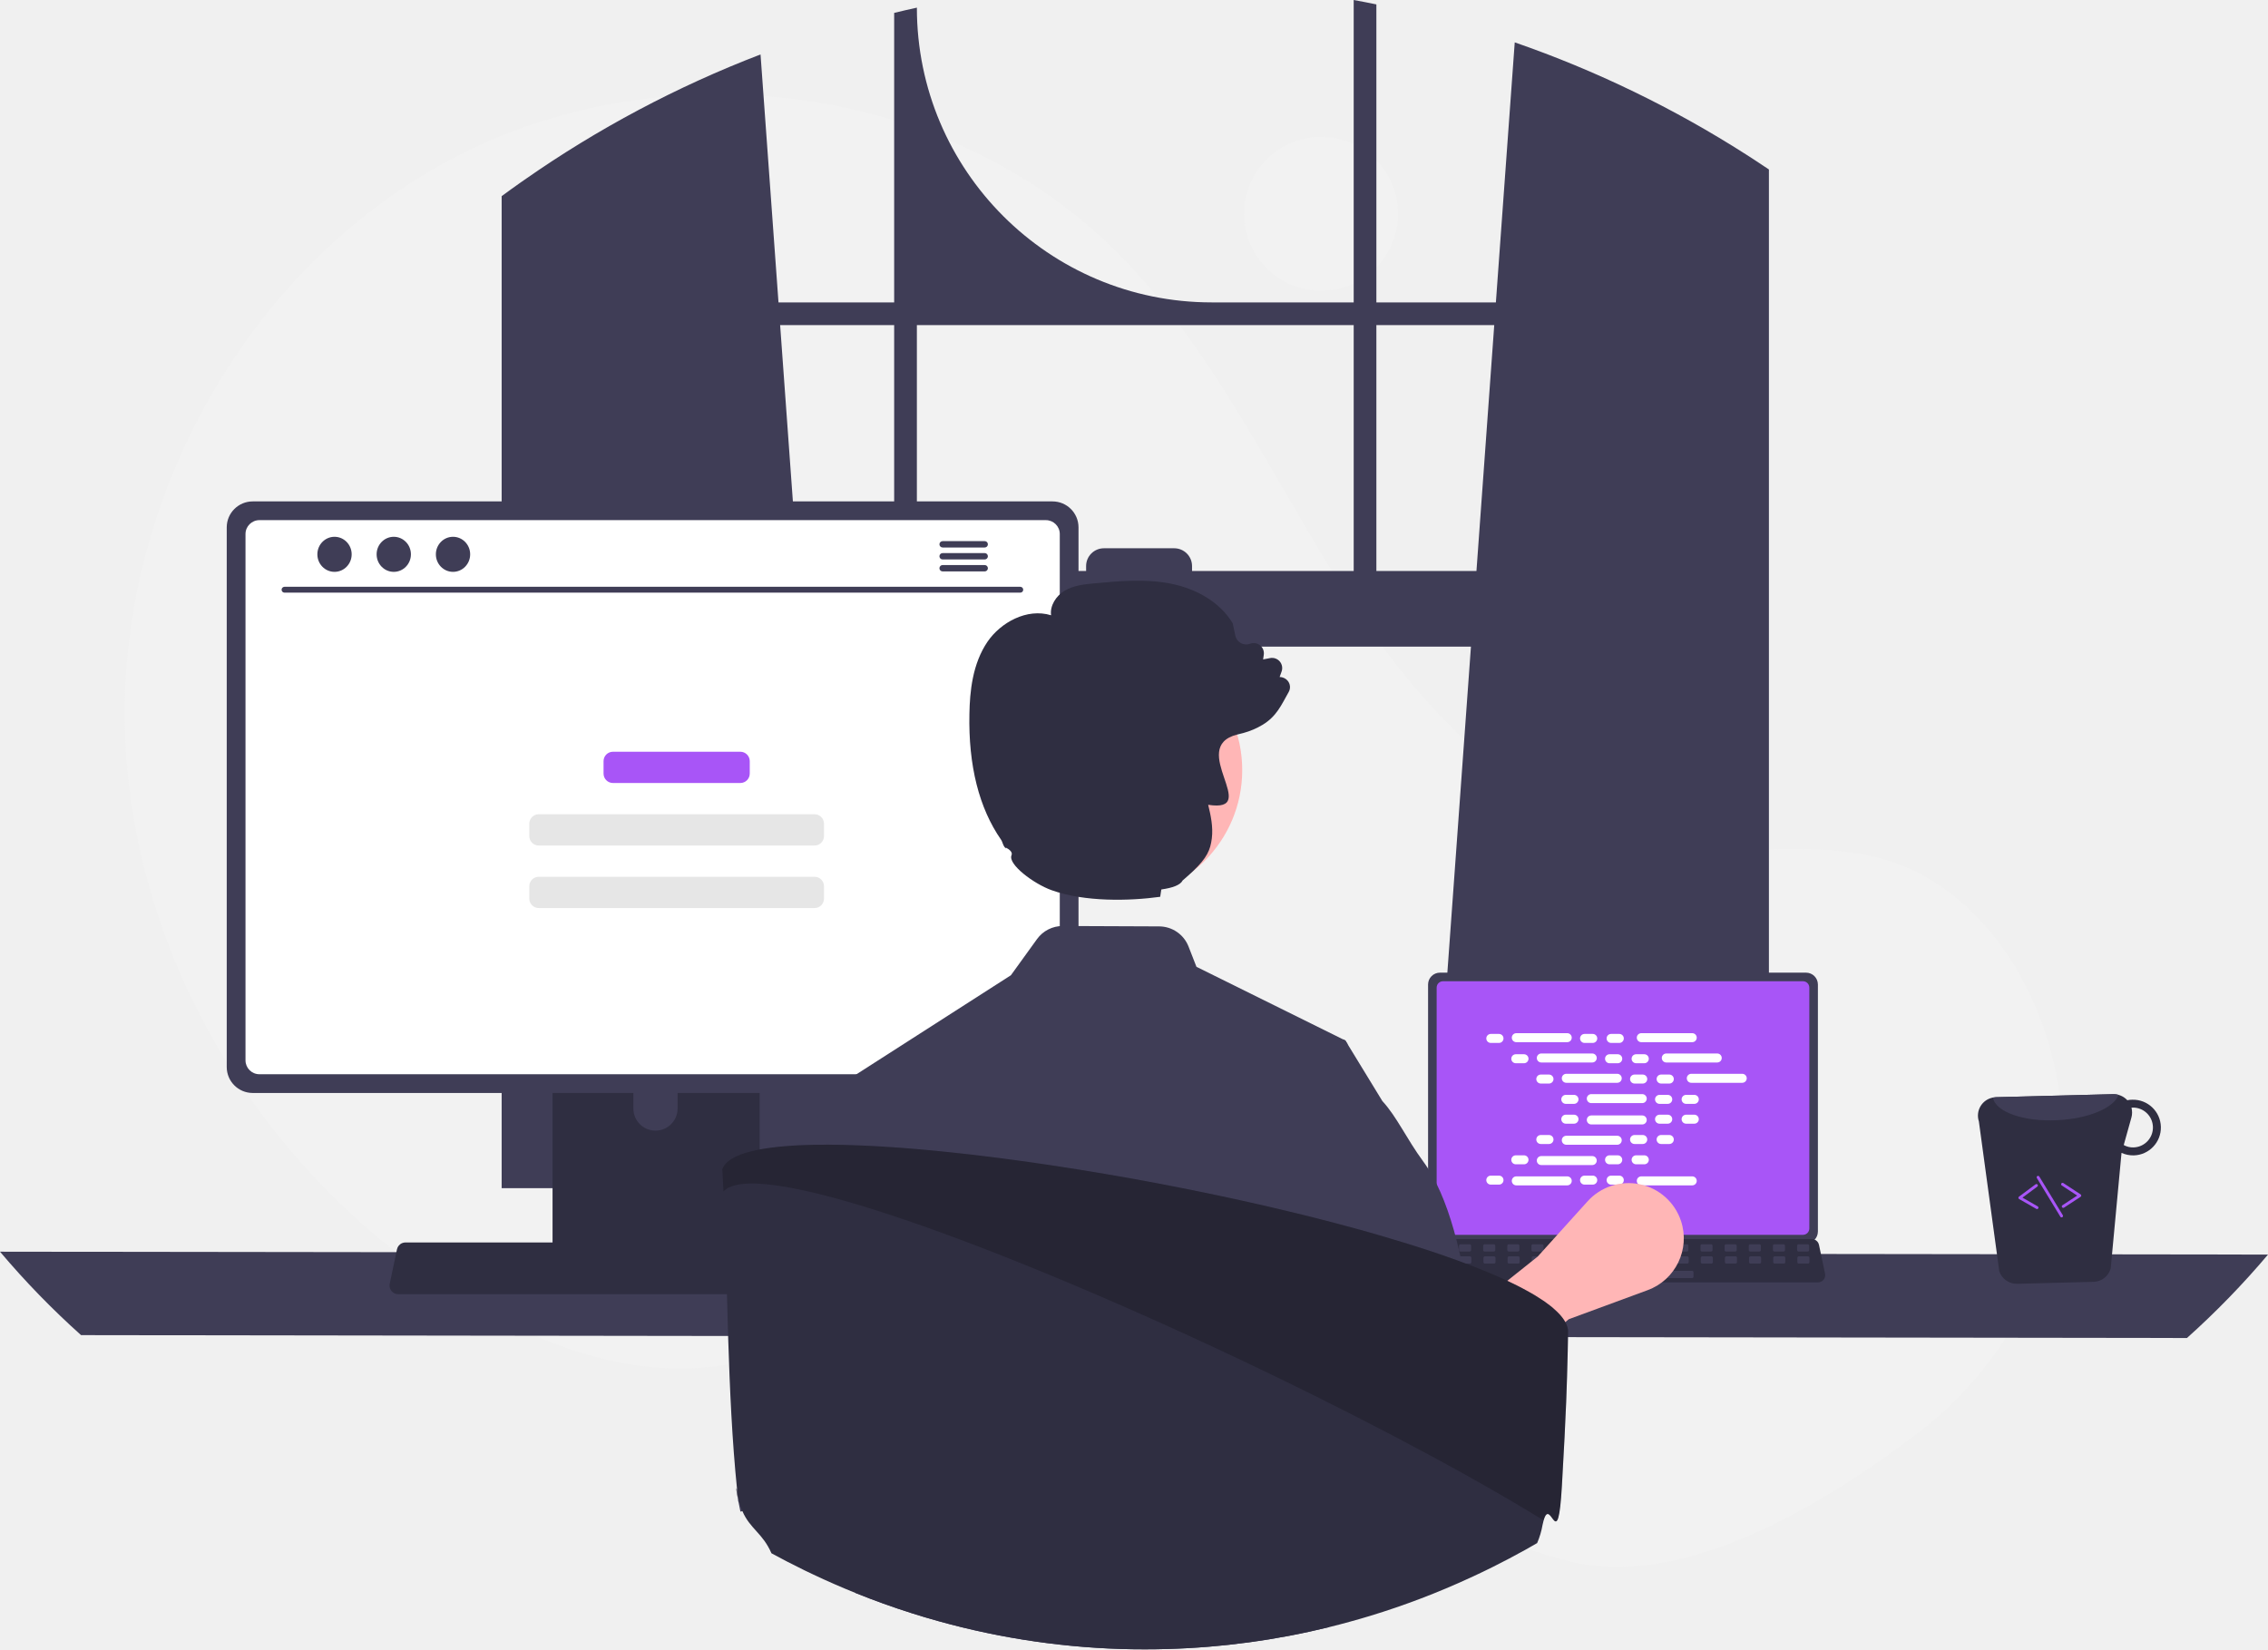
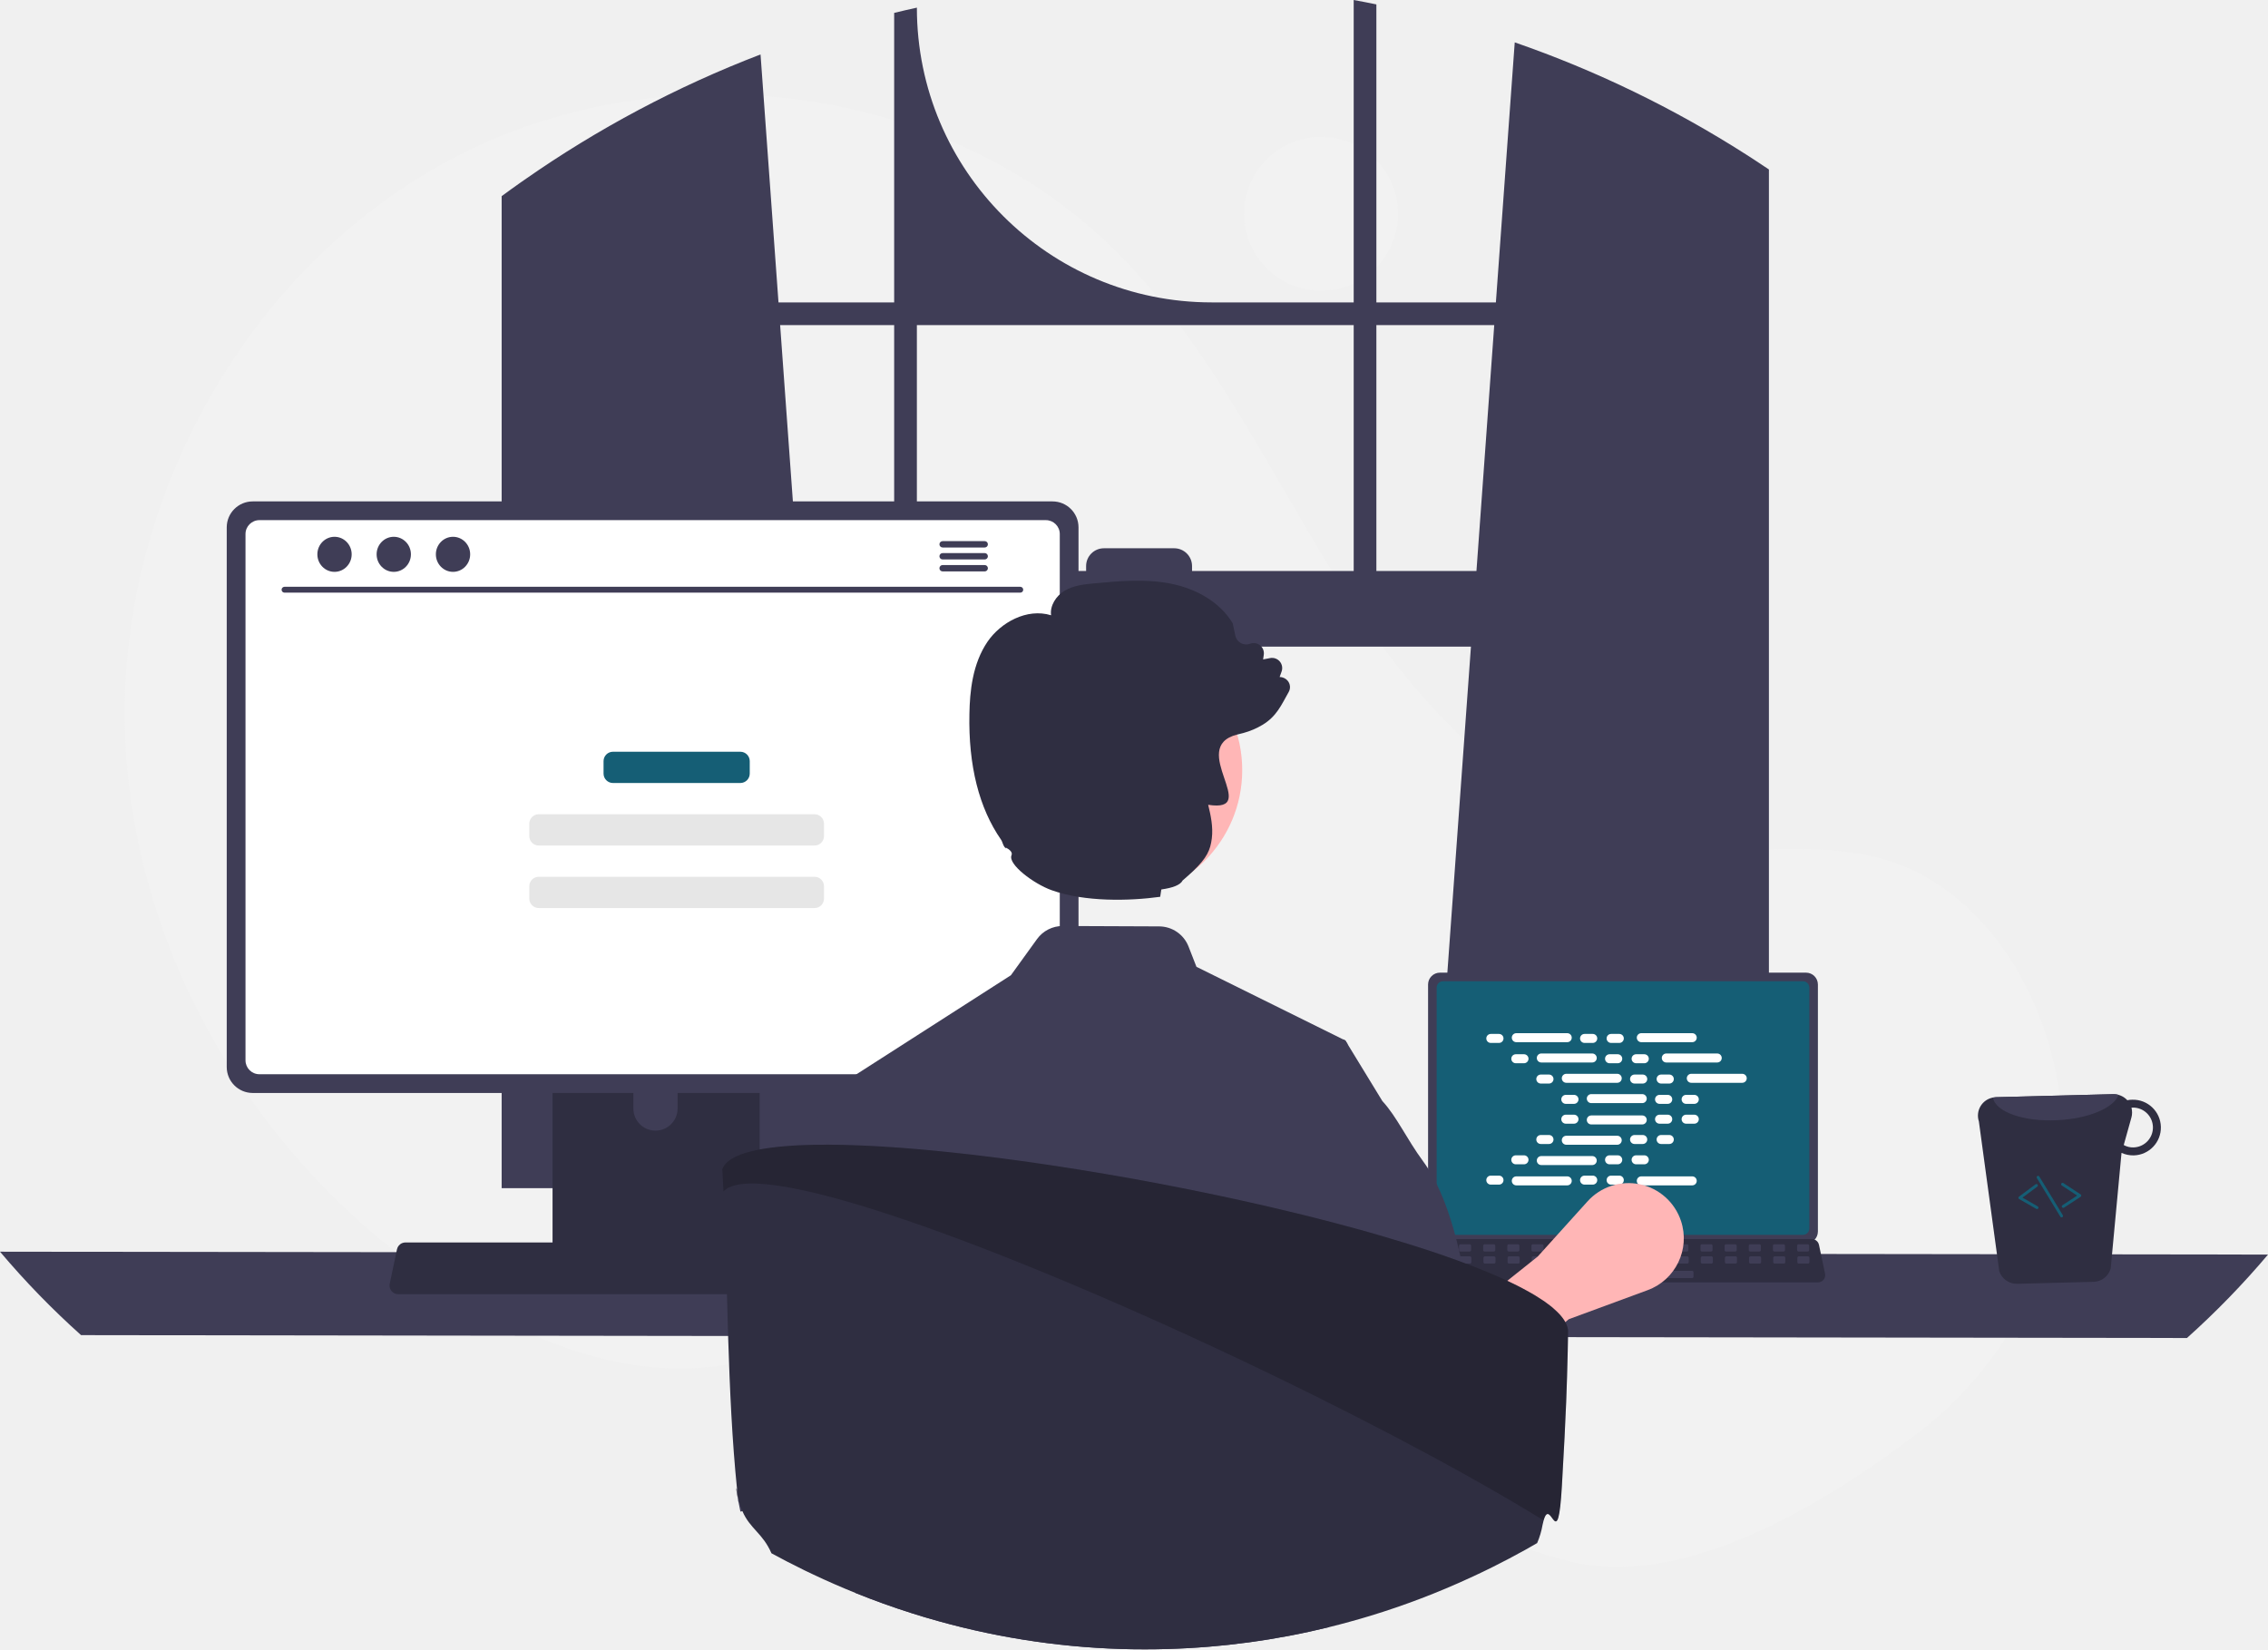
<svg xmlns="http://www.w3.org/2000/svg" data-name="Layer 1" width="786.82" height="572.258" viewBox="0 0 786.82 572.258">
  <circle cx="458.321" cy="74.182" r="26.701" fill="#f2f2f2" />
  <path d="M872.038,661.023c39.688-30.229,58.644-81.025,46.776-129.482q-.442-1.806-.934-3.604c-7.867-28.763-27.332-56.101-55.7-65.291-23.82-7.717-49.82-1.783-74.669-4.851-48.781-6.024-86.601-45.494-113.211-86.819-26.611-41.325-47.062-87.583-82.422-121.724-58.285-56.275-153.362-68.391-225.627-31.76C293.987,254.121,247.955,335.391,249.918,416.386c1.963,80.995,50.046,158.432,119.875,199.517,25.652,15.093,55.321,25.785,84.848,22.044,25.62-3.246,48.899-17.013,74.399-21.1,40.091-6.426,79.927,11.701,114.603,32.824,34.676,21.123,68.17,46.16,107.574,55.952C789.478,715.131,836.881,687.801,872.038,661.023Z" transform="translate(-206.59 -163.8711)" fill="#f2f2f2" />
  <path d="M815.016,219.191c-.87-.58-1.75-1.13-2.62-1.69a380.24,380.24,0,0,0-80.31-38.93l-6.54,90.22h-41.46v-103.39c-2.61-.54-5.24-1.05-7.87-1.53v104.92H626.946A102.27,102.27,0,0,1,524.676,166.521v-0c-2.64.57-5.26,1.18-7.88,1.83v100.44h-40.13l-6.23-86.03a380.858,380.858,0,0,0-81.94,43.53c-.44.3-.88.61-1.31.91-2.21,1.55-4.39,3.13-6.56,4.73v344.19h118.27l-2.09-28.95-11.5-158.95h231.59l-11.5,158.95-2.09,28.95h116.96v-353.45Q817.656,220.901,815.016,219.191Zm-298.22,142.78h-33.39l-6.17-85.3h39.56Zm159.42,0h-56.08v-1.69a6.18,6.18,0,0,0-6.19-6.18h-24.38a6.178,6.178,0,0,0-6.18,6.18v1.69h-58.71v-85.3h151.54Zm7.87,0v-85.3h40.89l-6.17,85.3Z" transform="translate(-206.59 -163.8711)" fill="#3f3d56" />
  <path d="M206.59,598.162a289.003,289.003,0,0,0,28.12,28.95l730.58,1a289.003,289.003,0,0,0,28.12-28.95Z" transform="translate(-206.59 -163.8711)" fill="#3f3d56" />
  <path d="M702.02,505.462v85.704a4.122,4.122,0,0,0,4.119,4.119H833.143a4.122,4.122,0,0,0,4.119-4.119v-85.704a4.124,4.124,0,0,0-4.119-4.115H706.139A4.124,4.124,0,0,0,702.02,505.462Z" transform="translate(-206.59 -163.8711)" fill="#3f3d56" />
-   <path d="M704.999,506.529V590.109a2.205,2.205,0,0,0,2.201,2.201H832.086a2.205,2.205,0,0,0,2.201-2.201V506.529a2.206,2.206,0,0,0-2.201-2.206H707.201A2.206,2.206,0,0,0,704.999,506.529Z" transform="translate(-206.59 -163.8711)" fill="#a855f7" />
+   <path d="M704.999,506.529V590.109a2.205,2.205,0,0,0,2.201,2.201H832.086a2.205,2.205,0,0,0,2.201-2.201V506.529a2.206,2.206,0,0,0-2.201-2.206H707.201A2.206,2.206,0,0,0,704.999,506.529Z" transform="translate(-206.59 -163.8711)" fill="#155e75" />
  <path d="M699.364,607.881a2.47,2.47,0,0,0,1.943.93H837.299a2.502,2.502,0,0,0,2.446-3.016l-2.111-10.027a2.507,2.507,0,0,0-1.558-1.818,2.425,2.425,0,0,0-.888-.168H703.41a2.424,2.424,0,0,0-.888.168,2.507,2.507,0,0,0-1.558,1.818l-2.111,10.027A2.501,2.501,0,0,0,699.364,607.881Z" transform="translate(-206.59 -163.8711)" fill="#2f2e41" />
  <rect x="830.034" y="595.588" width="4.188" height="2.513" rx="0.488" transform="translate(1457.666 1029.819) rotate(-180)" fill="#3f3d56" />
  <rect x="821.657" y="595.588" width="4.188" height="2.513" rx="0.488" transform="translate(1440.912 1029.819) rotate(-180)" fill="#3f3d56" />
  <rect x="813.28" y="595.588" width="4.188" height="2.513" rx="0.488" transform="translate(1424.158 1029.819) rotate(-180)" fill="#3f3d56" />
  <rect x="804.903" y="595.588" width="4.188" height="2.513" rx="0.488" transform="translate(1407.404 1029.819) rotate(-180)" fill="#3f3d56" />
  <rect x="796.526" y="595.588" width="4.188" height="2.513" rx="0.488" transform="translate(1390.65 1029.819) rotate(-180)" fill="#3f3d56" />
  <rect x="788.149" y="595.588" width="4.188" height="2.513" rx="0.488" transform="translate(1373.896 1029.819) rotate(-180)" fill="#3f3d56" />
  <rect x="779.772" y="595.588" width="4.188" height="2.513" rx="0.488" transform="translate(1357.142 1029.819) rotate(-180)" fill="#3f3d56" />
  <rect x="771.395" y="595.588" width="4.188" height="2.513" rx="0.488" transform="translate(1340.388 1029.819) rotate(-180)" fill="#3f3d56" />
  <rect x="763.018" y="595.588" width="4.188" height="2.513" rx="0.488" transform="translate(1323.634 1029.819) rotate(-180)" fill="#3f3d56" />
  <rect x="754.641" y="595.588" width="4.188" height="2.513" rx="0.488" transform="translate(1306.88 1029.819) rotate(-180)" fill="#3f3d56" />
  <rect x="746.264" y="595.588" width="4.188" height="2.513" rx="0.488" transform="translate(1290.126 1029.819) rotate(-180)" fill="#3f3d56" />
  <rect x="737.887" y="595.588" width="4.188" height="2.513" rx="0.488" transform="translate(1273.372 1029.819) rotate(-180)" fill="#3f3d56" />
  <rect x="729.51" y="595.588" width="4.188" height="2.513" rx="0.488" transform="translate(1256.618 1029.819) rotate(-180)" fill="#3f3d56" />
  <rect x="721.133" y="595.588" width="4.188" height="2.513" rx="0.488" transform="translate(1239.865 1029.819) rotate(-180)" fill="#3f3d56" />
  <rect x="712.756" y="595.588" width="4.188" height="2.513" rx="0.488" transform="translate(1223.111 1029.819) rotate(-180)" fill="#3f3d56" />
  <rect x="704.379" y="595.588" width="4.188" height="2.513" rx="0.488" transform="translate(1206.357 1029.819) rotate(-180)" fill="#3f3d56" />
  <rect x="830.133" y="599.777" width="4.188" height="2.513" rx="0.488" transform="translate(1457.864 1038.196) rotate(-180)" fill="#3f3d56" />
  <rect x="821.756" y="599.777" width="4.188" height="2.513" rx="0.488" transform="translate(1441.11 1038.196) rotate(-180)" fill="#3f3d56" />
  <rect x="813.379" y="599.777" width="4.188" height="2.513" rx="0.488" transform="translate(1424.356 1038.196) rotate(-180)" fill="#3f3d56" />
  <rect x="805.002" y="599.777" width="4.188" height="2.513" rx="0.488" transform="translate(1407.602 1038.196) rotate(-180)" fill="#3f3d56" />
  <rect x="796.625" y="599.777" width="4.188" height="2.513" rx="0.488" transform="translate(1390.848 1038.196) rotate(-180)" fill="#3f3d56" />
  <rect x="788.248" y="599.777" width="4.188" height="2.513" rx="0.488" transform="translate(1374.094 1038.196) rotate(-180)" fill="#3f3d56" />
  <rect x="779.871" y="599.777" width="4.188" height="2.513" rx="0.488" transform="translate(1357.34 1038.196) rotate(-180)" fill="#3f3d56" />
  <rect x="771.494" y="599.777" width="4.188" height="2.513" rx="0.488" transform="translate(1340.586 1038.196) rotate(-180)" fill="#3f3d56" />
  <rect x="763.117" y="599.777" width="4.188" height="2.513" rx="0.488" transform="translate(1323.832 1038.196) rotate(-180)" fill="#3f3d56" />
  <rect x="754.74" y="599.777" width="4.188" height="2.513" rx="0.488" transform="translate(1307.078 1038.196) rotate(-180)" fill="#3f3d56" />
  <rect x="746.363" y="599.777" width="4.188" height="2.513" rx="0.488" transform="translate(1290.324 1038.196) rotate(-180)" fill="#3f3d56" />
  <rect x="737.986" y="599.777" width="4.188" height="2.513" rx="0.488" transform="translate(1273.57 1038.196) rotate(-180)" fill="#3f3d56" />
  <rect x="729.609" y="599.777" width="4.188" height="2.513" rx="0.488" transform="translate(1256.816 1038.196) rotate(-180)" fill="#3f3d56" />
  <rect x="721.232" y="599.777" width="4.188" height="2.513" rx="0.488" transform="translate(1240.062 1038.196) rotate(-180)" fill="#3f3d56" />
  <rect x="712.855" y="599.777" width="4.188" height="2.513" rx="0.488" transform="translate(1223.309 1038.196) rotate(-180)" fill="#3f3d56" />
  <rect x="704.478" y="599.777" width="4.188" height="2.513" rx="0.488" transform="translate(1206.555 1038.196) rotate(-180)" fill="#3f3d56" />
  <rect x="760.604" y="604.803" width="33.508" height="2.513" rx="0.488" transform="translate(1348.126 1048.248) rotate(-180)" fill="#3f3d56" />
  <rect x="515.631" y="358.737" width="5.966" height="3.122" rx="1.561" fill="#fff" />
  <rect x="548.154" y="358.737" width="5.966" height="3.122" rx="1.561" fill="#fff" />
  <rect x="557.369" y="358.737" width="5.966" height="3.122" rx="1.561" fill="#fff" />
  <rect x="524.477" y="358.477" width="20.796" height="3.122" rx="1.561" fill="#fff" />
  <rect x="567.841" y="358.477" width="20.796" height="3.122" rx="1.561" fill="#fff" />
  <rect x="524.304" y="365.784" width="5.966" height="3.122" rx="1.561" fill="#fff" />
  <rect x="556.827" y="365.784" width="5.966" height="3.122" rx="1.561" fill="#fff" />
  <rect x="566.042" y="365.784" width="5.966" height="3.122" rx="1.561" fill="#fff" />
  <rect x="533.15" y="365.523" width="20.796" height="3.122" rx="1.561" fill="#fff" />
  <rect x="576.514" y="365.523" width="20.796" height="3.122" rx="1.561" fill="#fff" />
  <rect x="532.977" y="372.83" width="5.966" height="3.122" rx="1.561" fill="#fff" />
  <rect x="565.5" y="372.83" width="5.966" height="3.122" rx="1.561" fill="#fff" />
  <rect x="574.715" y="372.83" width="5.966" height="3.122" rx="1.561" fill="#fff" />
  <rect x="541.823" y="372.57" width="20.796" height="3.122" rx="1.561" fill="#fff" />
  <rect x="585.187" y="372.57" width="20.796" height="3.122" rx="1.561" fill="#fff" />
  <rect x="541.649" y="379.877" width="5.966" height="3.122" rx="1.561" fill="#fff" />
  <rect x="574.172" y="379.877" width="5.966" height="3.122" rx="1.561" fill="#fff" />
  <rect x="583.387" y="379.877" width="5.966" height="3.122" rx="1.561" fill="#fff" />
  <rect x="550.496" y="379.617" width="20.796" height="3.122" rx="1.561" fill="#fff" />
  <rect x="548.154" y="407.898" width="5.966" height="3.122" rx="1.561" fill="#fff" />
  <rect x="557.369" y="407.898" width="5.966" height="3.122" rx="1.561" fill="#fff" />
  <rect x="567.841" y="408.158" width="20.796" height="3.122" rx="1.561" fill="#fff" />
  <rect x="515.631" y="407.898" width="5.966" height="3.122" rx="1.561" fill="#fff" />
  <rect x="524.477" y="408.158" width="20.796" height="3.122" rx="1.561" fill="#fff" />
  <rect x="524.304" y="400.851" width="5.966" height="3.122" rx="1.561" fill="#fff" />
  <rect x="556.827" y="400.851" width="5.966" height="3.122" rx="1.561" fill="#fff" />
  <rect x="566.042" y="400.851" width="5.966" height="3.122" rx="1.561" fill="#fff" />
  <rect x="533.15" y="401.111" width="20.796" height="3.122" rx="1.561" fill="#fff" />
  <rect x="532.977" y="393.804" width="5.966" height="3.122" rx="1.561" fill="#fff" />
  <rect x="565.5" y="393.804" width="5.966" height="3.122" rx="1.561" fill="#fff" />
  <rect x="574.715" y="393.804" width="5.966" height="3.122" rx="1.561" fill="#fff" />
  <rect x="541.823" y="394.064" width="20.796" height="3.122" rx="1.561" fill="#fff" />
  <rect x="541.649" y="386.758" width="5.966" height="3.122" rx="1.561" fill="#fff" />
  <rect x="574.172" y="386.758" width="5.966" height="3.122" rx="1.561" fill="#fff" />
  <rect x="583.387" y="386.758" width="5.966" height="3.122" rx="1.561" fill="#fff" />
  <rect x="550.496" y="387.018" width="20.796" height="3.122" rx="1.561" fill="#fff" />
  <path d="M711.507,654.353l-13.35-21.102,41.902-33.403,17.295-19.161a19.161,19.161,0,0,1,32.418,6.828h0a19.161,19.161,0,0,1-11.57,23.991l-27.349,10.075Z" transform="translate(-206.59 -163.8711)" fill="#ffb6b6" />
  <path d="M398.28,501.352v102.56h71.85v-102.56a3.448,3.448,0,0,0-2.43-3.3,3.175,3.175,0,0,0-1.03-.16H401.75A3.463,3.463,0,0,0,398.28,501.352Zm28.04,35.24a7.67,7.67,0,0,1,15.34,0v11.9a7.67,7.67,0,0,1-15.34,0Z" transform="translate(-206.59 -163.8711)" fill="#2f2e41" />
  <path d="M398.06,600.632v9.89a1.946,1.946,0,0,0,1.93,1.94h68.43a1.94,1.94,0,0,0,1.93-1.94v-9.89Z" transform="translate(-206.59 -163.8711)" fill="#3f3d56" />
  <path d="M285.25,346.832V534.092a9.007,9.007,0,0,0,9,9h277.5a9.007,9.007,0,0,0,9-9V346.832a9.011,9.011,0,0,0-9-8.99H294.25A9.012,9.012,0,0,0,285.25,346.832Z" transform="translate(-206.59 -163.8711)" fill="#3f3d56" />
  <path d="M291.76,349.162v182.62a4.818,4.818,0,0,0,4.81,4.81H569.44a4.818,4.818,0,0,0,4.81-4.81v-182.62a4.82,4.82,0,0,0-4.81-4.82H296.57A4.821,4.821,0,0,0,291.76,349.162Z" transform="translate(-206.59 -163.8711)" fill="#fff" />
  <path d="M342.4,611.792a2.948,2.948,0,0,0,2.32,1.11h162.34a2.987,2.987,0,0,0,2.92-3.6l-2.52-11.97a2.993,2.993,0,0,0-1.86-2.17,2.895,2.895,0,0,0-1.06-.2H347.23a2.894,2.894,0,0,0-1.06.2,2.992,2.992,0,0,0-1.86,2.17l-2.52,11.97A2.985,2.985,0,0,0,342.4,611.792Z" transform="translate(-206.59 -163.8711)" fill="#2f2e41" />
  <path d="M560.585,369.499H305.261a1.016,1.016,0,0,1,0-2.031H560.585a1.016,1.016,0,0,1,0,2.031Z" transform="translate(-206.59 -163.8711)" fill="#3f3d56" />
  <ellipse cx="116.051" cy="192.33" rx="5.95" ry="6.083" fill="#3f3d56" />
  <ellipse cx="136.607" cy="192.33" rx="5.95" ry="6.083" fill="#3f3d56" />
  <ellipse cx="157.163" cy="192.33" rx="5.95" ry="6.083" fill="#3f3d56" />
  <path d="M548.206,351.622h-14.6a1.105,1.105,0,0,0,0,2.21h14.6a1.105,1.105,0,0,0,0-2.21Z" transform="translate(-206.59 -163.8711)" fill="#3f3d56" />
  <path d="M548.206,355.772h-14.6a1.105,1.105,0,0,0,0,2.21h14.6a1.105,1.105,0,0,0,0-2.21Z" transform="translate(-206.59 -163.8711)" fill="#3f3d56" />
  <path d="M548.206,359.922h-14.6a1.105,1.105,0,0,0,0,2.21h14.6a1.105,1.105,0,0,0,0-2.21Z" transform="translate(-206.59 -163.8711)" fill="#3f3d56" />
  <path d="M900.186,604.972a6.416,6.416,0,0,0,6.183,4.331l26.492-.682a6.329,6.329,0,0,0,5.981-4.657l3.749-40.087a9.794,9.794,0,0,0,4.238.871,9.661,9.661,0,1,0-.485-19.317,8.184,8.184,0,0,0-1.736.181,6.548,6.548,0,0,0-4.874-2.103l-40.751,1.052a5.853,5.853,0,0,0-1.005.125,6.365,6.365,0,0,0-4.873,8.265Zm43.173-43.817,2.668-9.553a6.506,6.506,0,0,0,.02-3.375c.129-0.0.244-.062.373-.062a6.91,6.91,0,0,1,.324,13.817A6.505,6.505,0,0,1,943.359,561.156Z" transform="translate(-206.59 -163.8711)" fill="#2f2e41" />
  <path d="M897.978,544.686c.868,4.964,10.629,8.454,22.366,7.847,10.793-.497,19.617-4.287,21.234-8.778a6.025,6.025,0,0,0-1.844-.246l-40.751,1.052A5.853,5.853,0,0,0,897.978,544.686Z" transform="translate(-206.59 -163.8711)" fill="#3f3d56" />
-   <path d="M922.494,582.944a.497.497,0,0,0,.151-.066l5.753-3.766a.499.499,0,0,0,0-.836l-5.98-3.917a.5.5,0,1,0-.548.836l5.341,3.498-5.114,3.348a.5.5,0,0,0,.396.903Z" transform="translate(-206.59 -163.8711)" fill="#a855f7" />
-   <path d="M913.408,583.363a.5.5,0,0,0,.126-.918l-5.303-3.04,5.126-3.807a.5.5,0,1,0-.596-.802l-5.739,4.263a.5.5,0,0,0,.049.835l5.965,3.42A.5.5,0,0,0,913.408,583.363Z" transform="translate(-206.59 -163.8711)" fill="#a855f7" />
-   <path d="M921.922,586.244a.482.482,0,0,0,.137-.058.5.5,0,0,0,.168-.687l-8.155-13.408a.5.5,0,0,0-.854.521l8.155,13.408A.5.5,0,0,0,921.922,586.244Z" transform="translate(-206.59 -163.8711)" fill="#a855f7" />
-   <rect x="209.385" y="260.827" width="50.719" height="10.846" rx="3.264" fill="#a855f7" />
+   <path d="M922.494,582.944a.497.497,0,0,0,.151-.066l5.753-3.766a.499.499,0,0,0,0-.836l-5.98-3.917a.5.5,0,1,0-.548.836l5.341,3.498-5.114,3.348a.5.5,0,0,0,.396.903Z" transform="translate(-206.59 -163.8711)" fill="#155e75" />
+   <path d="M913.408,583.363a.5.5,0,0,0,.126-.918l-5.303-3.04,5.126-3.807a.5.5,0,1,0-.596-.802l-5.739,4.263a.5.5,0,0,0,.049.835l5.965,3.42A.5.5,0,0,0,913.408,583.363Z" transform="translate(-206.59 -163.8711)" fill="#155e75" />
+   <path d="M921.922,586.244a.482.482,0,0,0,.137-.058.5.5,0,0,0,.168-.687l-8.155-13.408a.5.5,0,0,0-.854.521l8.155,13.408A.5.5,0,0,0,921.922,586.244Z" transform="translate(-206.59 -163.8711)" fill="#155e75" />
+   <rect x="209.385" y="260.827" width="50.719" height="10.846" rx="3.264" fill="#155e75" />
  <rect x="183.626" y="282.519" width="102.236" height="10.846" rx="3.264" fill="#e6e6e6" />
  <rect x="183.626" y="304.21" width="102.236" height="10.846" rx="3.264" fill="#e6e6e6" />
  <path d="M497.301,540.717l.217.684.011.023,6.525,19.838,7.506,22.861,14.123,42.961.137,6.673v.023l1.049,53.684-2.909,7.278,3.274,11.932s-1.506-18.037-9.582-7.679c-4.574,5.886-9.925,11.91-14.317,17.556q9.6,3.884,19.507,7.027c1.426.456,2.863.89,4.301,1.323q.462.137.924.274a266.863,266.863,0,0,0,67.351,10.826c1.186.034,2.35.057,3.479.08.399.011.787.023,1.175.023,1.278.011,2.544.023,3.822.023q3.867,0,7.7-.114a266.853,266.853,0,0,0,56.091-7.586c-.125-7.586-.468-16.45-.958-25.918-.228-4.643-5.35-9.674-5.658-14.533-.217-3.65,4.381-7.084,4.141-10.792-1.551-22.827-3.491-14.064-4.928-30.229q-.222-2.379-.411-4.552c-.924-10.381-1.563-16.872-1.563-16.872l6.137-38.683,9.639-60.734-.742-1.221-.833-.411-50.844-25.165-2.761-7.073a10.979,10.979,0,0,0-10.141-6.947l-33.493-.137a10.931,10.931,0,0,0-8.909,4.529l-9.069,12.56Z" transform="translate(-206.59 -163.8711)" fill="#3f3d56" />
  <path d="M533.407,617.525,525.82,633.758l-5.179,11.088-8.909,46.646-4.46,4.734L503.45,679.467l-39.998,8.881c-1.312-7.29-.351.247-1.161-7.75.228-.228.468-.456.707-.685.639-.593,1.175-1.152,1.164-1.688-.456-27.584.913-74.526,12.343-102.966a60.053,60.053,0,0,1,7.027-13.107c.228-.308.445-.616.662-.924,5.27-7.381,8.601-14.647,13.324-19.815v-.011a.53.53,0,0,0,.08-.08.157.157,0,0,0,.046-.034l32.443-17.203,1.392,39.105.992,28.109Z" transform="translate(-206.59 -163.8711)" fill="#3f3d56" />
  <path d="M650.391,622.135l9.476,20.275,3.307,7.061,8.907,46.642,4.446,4.723,3.83-16.755,1.8-.369,32.459-6.722,9.461,30.046a17.984,17.984,0,0,0-3.261-22.506c-.646-.585-1.184-1.154-1.169-1.692.538-32.443-1.446-91.684-19.367-116.066-5.692-7.738-9.107-15.445-14.076-20.829-.015-.015-.015-.031-.031-.031L674.081,526.114l-.738-1.215-.831-.415Z" transform="translate(-206.59 -163.8711)" fill="#3f3d56" />
  <circle id="a657ec4b-47ce-4d2a-9c58-81a811696ca9" data-name="Ellipse 5" cx="386.397" cy="267.201" r="44.558" fill="#ffb6b6" />
  <path d="M653.212,399.948a3.759,3.759,0,0,0-2.69-1.19l.67-1.86a3.528,3.528,0,0,0-3.96-4.7l-2.44.47.23-1.63a3.534,3.534,0,0,0-4.73-3.82,3.766,3.766,0,0,1-3.24-.23,3.846,3.846,0,0,1-1.92-2.61l-.85-4.1-.09-.22c-4.14-6.9-12.1-11.92-21.84-13.76-8.67-1.65-17.56-.81-26.13-.02-3.4.32-7.24.68-10.44,2.64-2.72,1.68-5.02,5.04-4.55,8.43-8.45-2.59-17.51,2.58-22,9.1-5.32,7.76-6.19,17.48-6.33,25.08-.38,17.98,3.33,32.69,11,43.73.56.8.7,2.47,1.81,3.03l-.23-.37c1.24.62,2.5,1.62,2.03,2.69-1.35,3.08,7.62,9.89,13.94,12.14,11.53,4.11,26.86,3.76,37.64,2.28l.38-2.55c3.89-.53,6.63-1.54,7.4-3.12,1.36-1.16,2.52-2.2,3.53-3.16l.01-.01c.02-.02.06-.05.08-.07,4.87-4.67,6-7.33,6.51-11.38.49-3.97-.38-8-1.27-11.63,18.74,2.9-7.38-19.96,10.08-24.38a5.434,5.434,0,0,1,.61-.15c.51-.12,1.02-.24,1.51-.38a26.448,26.448,0,0,0,6.72-2.87c4.88-2.97,6.49-6.91,9.01-11.35A3.427,3.427,0,0,0,653.212,399.948Z" transform="translate(-206.59 -163.8711)" fill="#2f2e41" />
  <path d="M750.582,625.308c-.01,1.75-.03,4.2-.11,7.23q-.015.63-.03,1.29c-.13,5.57-.26,10.24-.47,15.43-.01.36-.02.71-.04,1.07-.28,7.24-.72,15.67-1.48,29.02-1.41,24.66-3.87,3.39-6.34,12.04-.12.43-.25.94-.37,1.54a27.916,27.916,0,0,1-1.88,6.33c-1.31.78-2.66,1.53-3.99,2.28-3.79,2.11-7.64,4.14-11.52,6.07-2.18,1.08-4.37,2.14-6.57,3.16-.35.16-.69.32-1.03.47a270.887,270.887,0,0,1-34.75,13.26c-2.32.7-4.63,1.38-6.97,2.01-2.44.68-4.88,1.32-7.35,1.92a266.893,266.893,0,0,1-56.09,7.59c-2.55.08-5.12.11-7.7.11-1.28,0-2.54-.01-3.82-.02-.39,0-.78-.01-1.17-.02-1.13-.03-2.3-.05-3.48-.08a266.663,266.663,0,0,1-67.35-10.83l-.93-.27c-1.44-.44-2.87-.87-4.3-1.33q-9.9-3.135-19.51-7.02-7.335-2.955-14.5-6.34a.339.339,0,0,1-.12-.06c-1-.46-2.01-.94-3.01-1.43-.13-.07-.27-.14-.41-.21q-5.595-2.73-11.07-5.72c-3.07-7.05-7.39-8.4-10.07-14.6a25.874,25.874,0,0,1-1.68-5.74c0-.02-.01-.04-.01-.07.28,3.72-1.19-6.6-.01-.04-.01-.12-.02-.25-.03-.4-.03-.36-.07-.8-.13-1.35-3.43-33.49-3.21-71.79-4.7-103.35q-.15-3.06-.31-5.86c-.03-.62-.07-1.23-.11-1.83.07-.18.15-.37.24-.55a1.002,1.002,0,0,1,.07-.15,1.623,1.623,0,0,1,.1-.18c.02-.03.05-.07.07-.1a.917.917,0,0,1,.05-.1c.09-.14.19-.29.3-.43.05-.06.09-.11.14-.16a.808.808,0,0,1,.12-.14.637.637,0,0,1,.11-.13c.04-.04.08-.09.13-.14a.302.302,0,0,1,.08-.08,2.033,2.033,0,0,1,.26-.25,9.624,9.624,0,0,1,1.14-.9c.14-.09.29-.18.43-.28a19.135,19.135,0,0,1,3.17-1.52c.38-.14.76-.27,1.17-.41.15-.04.29-.09.44-.14.22-.07.44-.14.67-.19,1.14-.34,2.37-.63,3.7-.9.16-.03.33-.06.5-.1.24-.05.49-.09.74-.13.34-.06.69-.12,1.04-.18,2.97-.47,6.34-.82,10.06-1.05q.525-.03,1.05-.06c.41-.02.82-.04,1.24-.06.35-.02.71-.03,1.07-.04.35-.02.71-.03,1.08-.04,1.01-.03,2.05-.06,3.11-.08,3.02-.06,6.2-.04,9.54.03,1.55.04,3.13.08,4.75.15.11,0,.21.01.31.01,1.41.05,2.83.11,4.29.19,1.02.05,2.05.1,3.08.16.97.06,1.95.12,2.94.19.77.04,1.54.1,2.32.15.66.05,1.32.1,1.98.14l.9.06c.49.04.98.07,1.48.12,1.1.09,2.2.18,3.32.27,1.11.1,2.24.2,3.37.3s2.27.21,3.41.32c.12.01.23.02.34.03,1.04.11,2.08.21,3.13.32.24.02.49.04.73.07,1.001.101,2.022.218,3.032.326.31.033.618.066.929.1.791.086,1.572.161,2.368.254,1.05.12,2.12.23,3.16.37.81.09,1.62.18,2.43.28,1.27.15,2.56.31,3.85.48.49.06.98.12,1.47.19,3.68.46,7.4.97,11.18,1.5,5.73.81,11.55,1.69,17.41,2.64q8.805,1.425,17.71,3.01c1.5.27,3,.54,4.51.82q1.02.195,2.04.39c1.16.21,2.32.43,3.48.65,1.16.22,2.32.44,3.48.67,1.38.27,2.77.54,4.15.81,9.09,1.8,18.13,3.72,26.95,5.73,1.45.33,2.9.67,4.34,1q4.32,1.005,8.56,2.04c.78.18,1.55.37,2.32.56,1.92.48,3.84.96,5.73,1.45l.33.09c1.39.34,2.75.69,4.11,1.05q4.815,1.26,9.47,2.55,3.09.855,6.11,1.73c3.01.87,5.96,1.75,8.83,2.64.71.22,1.42.44,2.12.65,2.1.65,4.17,1.31,6.18,1.97,1.6.52,3.16,1.05,4.7,1.58q2.31.795,4.53,1.59c.95.34,1.89.7,2.83,1.04,1.35.5,2.68,1,3.98,1.5.4.15.79.31,1.18.46.25.11.49.2.73.3.47.19.95.37,1.41.56.47.18.93.37,1.39.57.45.18.91.37,1.35.56.45.18.89.37,1.33.57.37.15.73.31,1.08.47.71.31,1.42.62,2.11.94.34.16.68.31,1.02.47l.78.36c.11.06.22.11.33.16.25.12.51.25.76.37.58.27,1.15.56,1.71.83.75.38,1.48.76,2.18,1.13.71.38,1.4.76,2.06,1.13.11.06.21.12.32.18.15.08.3.17.45.25.51.29,1,.59,1.49.88.96.59,1.87,1.17,2.72,1.75.19.13.37.26.56.38.63.45,1.23.89,1.79,1.34,0,.01,0,.01.01.01.19.14.37.29.55.43.15.14.31.26.46.4.52.45,1,.88,1.44,1.32a5.667,5.667,0,0,1,.42.43,1.208,1.208,0,0,1,.16.16c.2.2.38.4.55.6a.553.553,0,0,1,.07.09c.24.28.46.56.67.84.1.14.21.28.3.42.12.17.24.35.34.52.09.14.17.29.25.43a7.257,7.257,0,0,1,.54,1.13,5.241,5.241,0,0,1,.27.82A5.844,5.844,0,0,1,750.582,625.308Z" transform="translate(-206.59 -163.8711)" fill="#2f2e41" />
  <path d="M750.582,625.308c-.01,1.75-.03,4.2-.11,7.23-.01.42-.03.85-.04,1.29-.1,4.25-.25,9.5-.46,15.43-.01.36-.02.71-.04,1.07-.28,7.24-.72,15.67-1.48,29.02-1.41,24.66-3.87,3.39-6.34,12.04-6.86-4.22-14.38-8.64-22.42-13.18q-2.175-1.23-4.39-2.47c-16.08-8.97-34.04-18.37-52.79-27.68-.74-.37-1.49-.74-2.23-1.1-42.95-21.23-89.83-41.88-127.81-55.66-7.33-2.66-14.33-5.06-20.91-7.17-13.86-4.43-25.84-7.53-35.06-8.87-9.6-1.4-16.23-.9-18.91,1.99q-.15-3.06-.31-5.86-.06-.93-.12-1.83c.062-.165.142-.322.22-.48.011-.023.019-.047.03-.07a1.002,1.002,0,0,1,.07-.15,1.623,1.623,0,0,1,.1-.18,1.06,1.06,0,0,1,.12-.2c.09-.14.19-.29.3-.43a3.483,3.483,0,0,1,.26-.3.637.637,0,0,1,.11-.13c.04-.04.08-.09.13-.14a.302.302,0,0,1,.08-.08,2.033,2.033,0,0,1,.26-.25,9.624,9.624,0,0,1,1.14-.9c.14-.09.29-.18.43-.28a19.135,19.135,0,0,1,3.17-1.52c.38-.14.76-.27,1.17-.41.15-.04.29-.09.44-.14.22-.07.44-.14.67-.19,1.14-.34,2.37-.63,3.7-.9.4-.08.82-.16,1.24-.23.34-.06.69-.12,1.04-.18,2.97-.47,6.34-.82,10.06-1.05q.525-.03,1.05-.06c.41-.02.82-.04,1.24-.06.35-.02.71-.03,1.07-.04.35-.02.71-.03,1.08-.04,1.01-.03,2.05-.06,3.11-.08,3.02-.05,6.2-.03,9.54.04,1.55.03,3.13.08,4.75.15.1,0,.21.01.31.01,1.41.04,2.84.11,4.29.18,1.02.05,2.05.1,3.08.16.97.06,1.95.12,2.94.19.77.04,1.54.1,2.32.15.66.05,1.32.1,1.98.14.79.06,1.58.12,2.38.18,1.1.09,2.2.18,3.32.27,1.11.1,2.24.2,3.37.3s2.27.21,3.41.32c.12.01.23.02.34.03,1.04.11,2.08.21,3.13.32q8.73.885,17.97,2.07,5.52.705,11.18,1.51c5.73.81,11.55,1.69,17.41,2.63q8.805,1.425,17.71,3.01c1.5.27,3,.54,4.51.82q2.76.51,5.52,1.04c1.16.22,2.32.44,3.48.67,1.38.27,2.77.54,4.15.81,9.09,1.8,18.13,3.72,26.95,5.73,1.45.33,2.9.67,4.34,1q4.32,1.005,8.56,2.04c.78.19,1.55.38,2.32.57q2.895.72,5.73,1.44v.01c.11.02.22.05.33.08,1.38.35,2.75.7,4.11,1.06q4.815,1.26,9.47,2.54c2.06.58,4.1,1.15,6.11,1.73,3.01.88,5.96,1.76,8.83,2.64.71.22,1.42.44,2.12.65q3.15.99,6.18,1.97c1.6.52,3.16,1.05,4.7,1.58q2.31.795,4.53,1.59c.96.34,1.9.69,2.83,1.03,1.36.5,2.68,1,3.98,1.51.4.15.79.31,1.18.46.73.28,1.44.57,2.14.86.47.18.93.37,1.39.57.45.18.91.37,1.35.56.45.18.89.37,1.33.57.37.15.73.31,1.08.47.71.31,1.42.62,2.11.94.34.16.68.31,1.02.47l.78.36c.11.06.22.11.33.16.85.4,1.67.8,2.47,1.2.75.38,1.48.76,2.18,1.13.83.44,1.62.87,2.38,1.31.15.08.3.17.45.25.51.29,1,.59,1.49.88.96.59,1.87,1.17,2.72,1.75.84.58,1.62,1.15,2.35,1.72,0,.01,0,.01.01.01.35.28.69.56,1.01.83.52.45,1,.88,1.44,1.32a5.667,5.667,0,0,1,.42.43,1.208,1.208,0,0,1,.16.16c.21.23.42.46.62.69.24.28.46.56.67.84.1.14.21.28.3.42.12.17.24.35.34.52.09.14.17.29.25.43a7.257,7.257,0,0,1,.54,1.13,6.053,6.053,0,0,1,.27.82A5.844,5.844,0,0,1,750.582,625.308Z" transform="translate(-206.59 -163.8711)" opacity="0.2" />
</svg>
